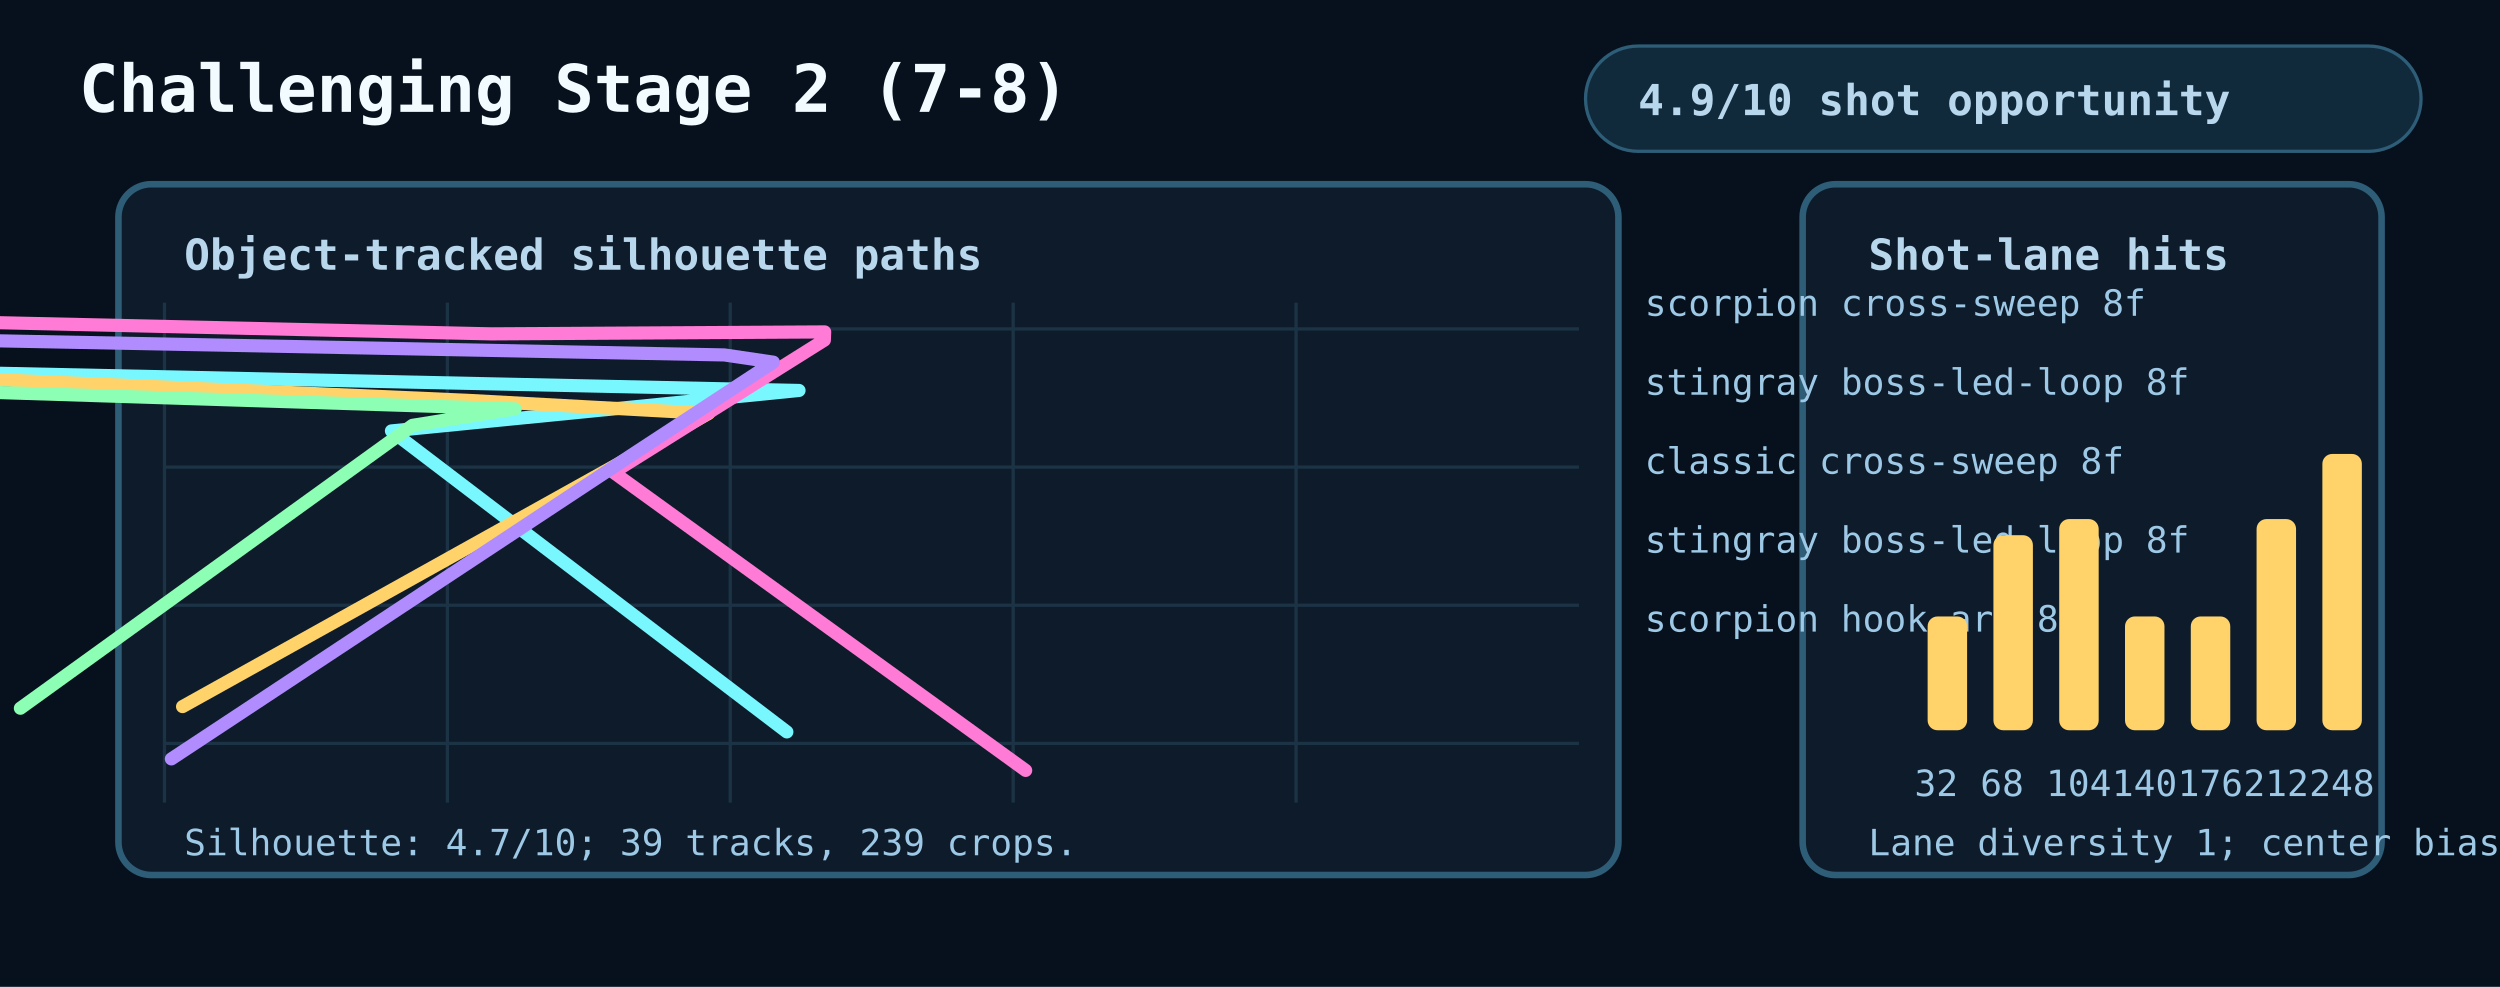
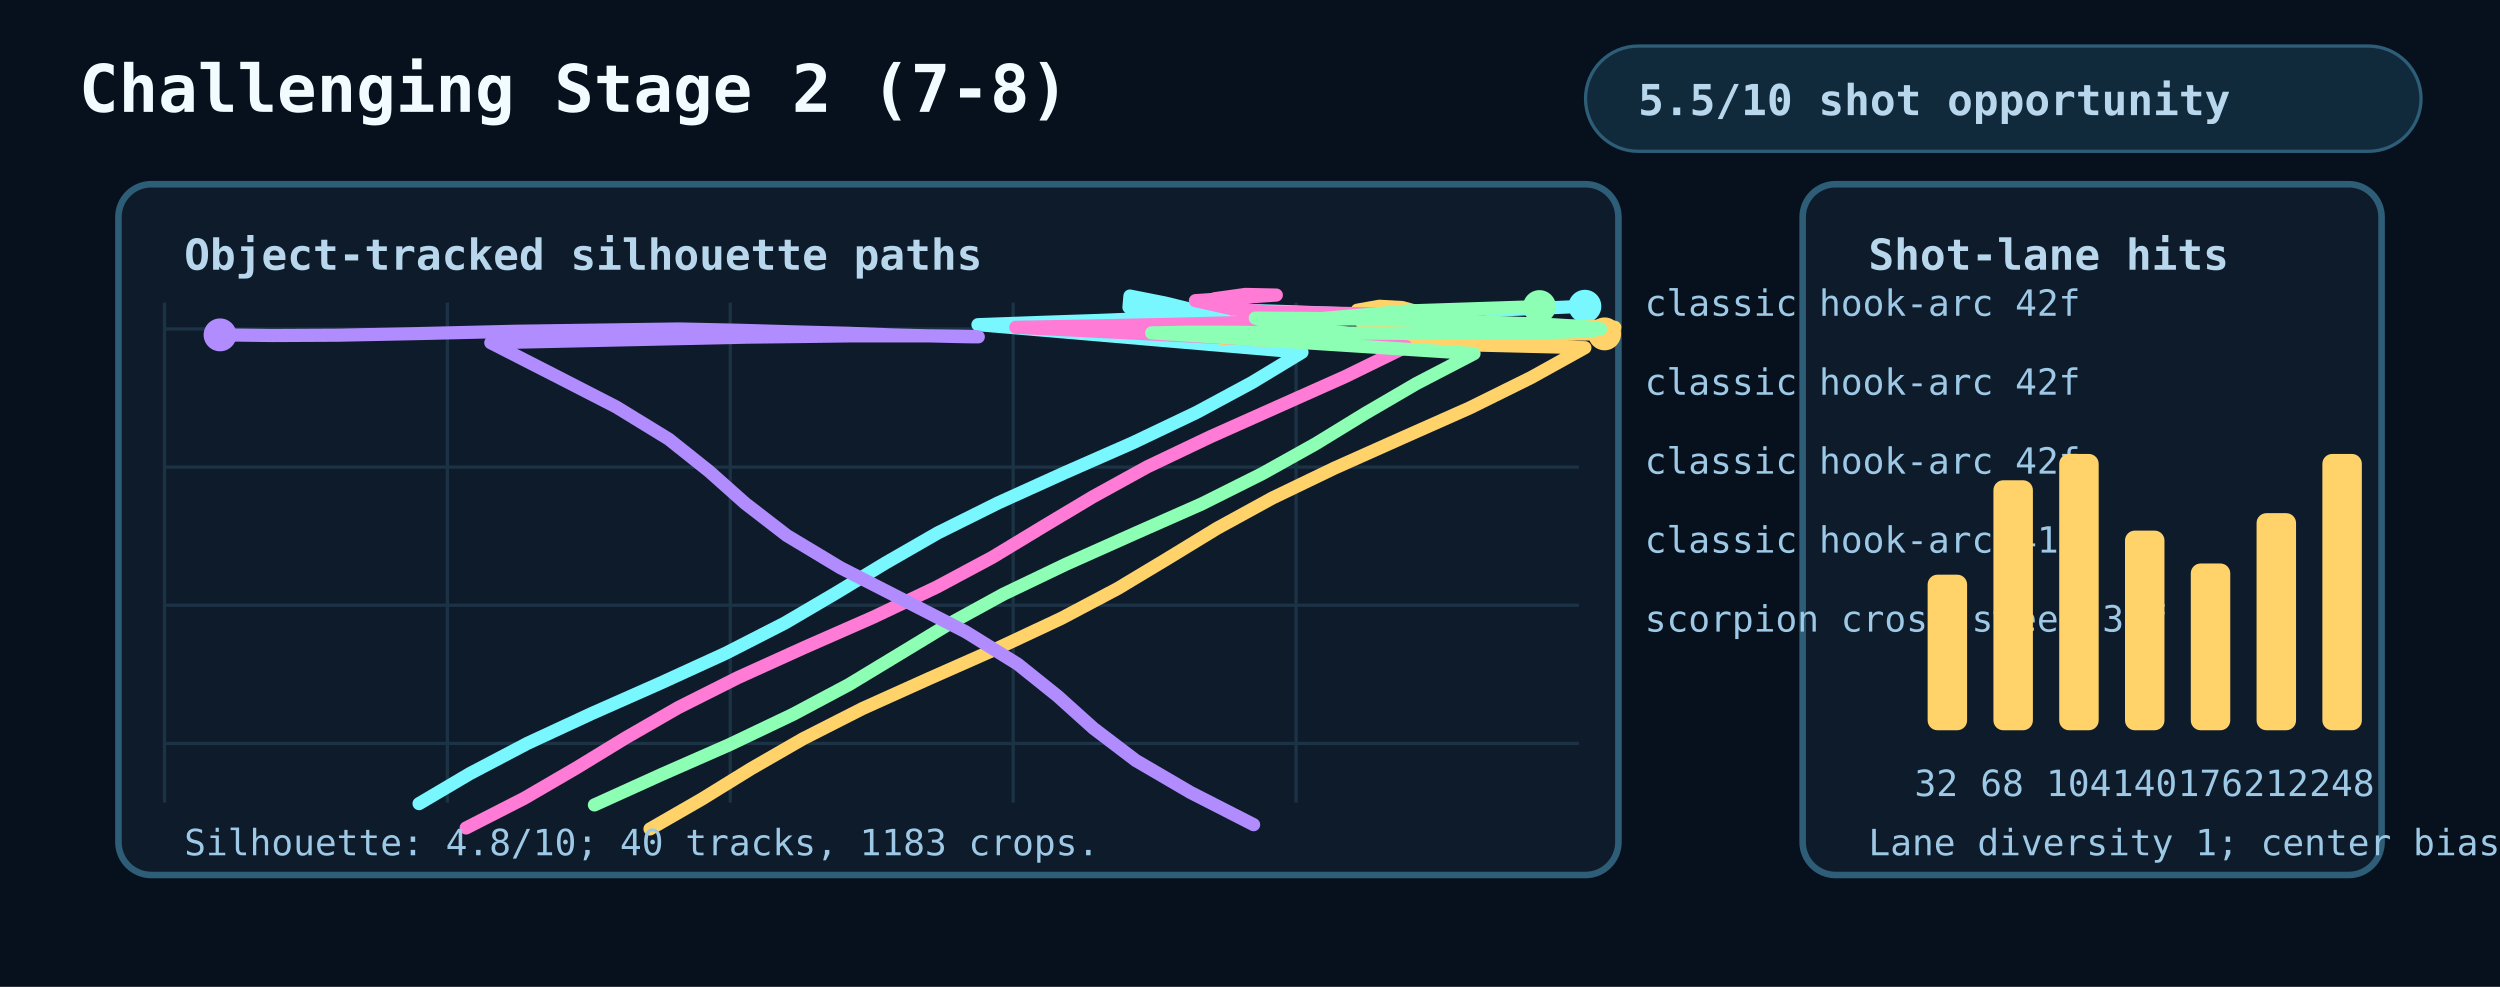
<svg xmlns="http://www.w3.org/2000/svg" width="760" height="300" viewBox="0 0 760 300" role="img" aria-labelledby="title desc">
  <style>
    .bg{fill:#06111d}.panel{fill:#0d1b2a;stroke:#2e5d78;stroke-width:2}.grid{stroke:#1b3344;stroke-width:1}.text{fill:#f2fbff;font:700 20px ui-monospace,Menlo,monospace}.small{fill:#b8d7ec;font:700 13px ui-monospace,Menlo,monospace}.tiny{fill:#9ec9e6;font:11px ui-monospace,Menlo,monospace}.pill{fill:#102a3b;stroke:#2e5d78}
  </style>
  <rect class="bg" x="0" y="0" width="760" height="300" />
  <text class="text" x="24" y="34">Challenging Stage 2 (7-8)</text>
  <rect class="pill" x="482" y="14" width="254" height="32" rx="16" />
-   <text class="small" x="498" y="35">4.9/10 shot opportunity</text>
+   <text class="small" x="498" y="35">5.5/10 shot opportunity</text>
  <rect class="panel" x="36" y="56" width="456" height="210" rx="10" />
  <rect class="panel" x="548" y="56" width="176" height="210" rx="10" />
  <text class="small" x="56" y="82">Object-tracked silhouette paths</text>
  <text class="small" x="568" y="82">Shot-lane hits</text>
  <line class="grid" x1="50" y1="92" x2="50" y2="244" />
  <line class="grid" x1="136" y1="92" x2="136" y2="244" />
  <line class="grid" x1="222" y1="92" x2="222" y2="244" />
  <line class="grid" x1="308" y1="92" x2="308" y2="244" />
  <line class="grid" x1="394" y1="92" x2="394" y2="244" />
  <line class="grid" x1="50" y1="100" x2="480" y2="100" />
  <line class="grid" x1="50" y1="142" x2="480" y2="142" />
  <line class="grid" x1="50" y1="184" x2="480" y2="184" />
  <line class="grid" x1="50" y1="226" x2="480" y2="226" />
-   <polyline points="-26.8,112.9 -26.8,112.9 -26.8,112.9 -26.8,112.9 -26.8,112.9 242.9,118.7 119,131 239.2,222.5" fill="none" stroke="#78f7ff" stroke-width="4" stroke-linecap="round" stroke-linejoin="round" />
-   <circle cx="-26.8" cy="112.9" r="5" fill="#78f7ff" />
-   <text class="tiny" x="500" y="96" fill="#78f7ff">scorpion cross-sweep 8f</text>
-   <polyline points="-26.8,114.3 -26.8,114.3 -26.8,114.3 -26.8,114.3 -26.8,114.3 142.1,121.7 215.4,125.7 55.5,214.8" fill="none" stroke="#ffd36a" stroke-width="4" stroke-linecap="round" stroke-linejoin="round" />
-   <circle cx="-26.8" cy="114.3" r="5" fill="#ffd36a" />
-   <text class="tiny" x="500" y="120" fill="#ffd36a">stingray boss-led-loop 8f</text>
-   <polyline points="-26.8,97.5 -26.8,97.5 -26.8,97.5 149.5,101.5 250.7,100.9 250.6,103.4 186.5,143.6 311.8,234.2" fill="none" stroke="#ff7bd5" stroke-width="4" stroke-linecap="round" stroke-linejoin="round" />
-   <circle cx="-26.8" cy="97.5" r="5" fill="#ff7bd5" />
-   <text class="tiny" x="500" y="144" fill="#ff7bd5">classic cross-sweep 8f</text>
-   <polyline points="-26.8,118.5 -26.8,118.5 -26.8,118.5 -26.8,118.5 -26.8,118.5 156.6,124.3 125.4,129.3 6.2,215.3" fill="none" stroke="#8cffb4" stroke-width="4" stroke-linecap="round" stroke-linejoin="round" />
-   <circle cx="-26.8" cy="118.5" r="5" fill="#8cffb4" />
-   <text class="tiny" x="500" y="168" fill="#8cffb4">stingray boss-led-loop 8f</text>
-   <polyline points="-26.8,103.1 -26.8,103.1 -26.8,103.1 -26.8,103.1 220.2,107.9 235.1,110.1 192.2,138.2 52.1,230.7" fill="none" stroke="#b08cff" stroke-width="4" stroke-linecap="round" stroke-linejoin="round" />
-   <circle cx="-26.8" cy="103.1" r="5" fill="#b08cff" />
-   <text class="tiny" x="500" y="192" fill="#b08cff">scorpion hook-arc 8f</text>
-   <rect x="586" y="187.4" width="12" height="34.6" rx="3" fill="#ffd36a" />
+   <polyline points="481.8,93.1 422.7,95.7 376.3,97.6 347.5,98.1 375.3,97 364.7,94.7 354.1,92.1 343.5,90 343.2,93.4 367.7,94 390.6,94.7 409.5,95.4 422.4,95.9 428.7,96.3 428.6,96.5 423.2,96.5 414.4,96.5 404,96.3 393.2,96.2 382.9,96.1 372.7,96.2 361.9,96.4 349.3,96.8 334.3,97.4 316.6,98 297.3,98.7 395.8,107.1 380.6,116.3 363.7,125.4 344.4,134.6 323.7,143.7 303.4,152.9 285.1,162 269.1,171.2 254.1,180.3 238.6,189.4 220.6,198.6 200.7,207.7 179.9,216.9 160.3,226 142.8,235.2 127.4,244.3" fill="none" stroke="#78f7ff" stroke-width="4" stroke-linecap="round" stroke-linejoin="round" />
+   <circle cx="481.8" cy="93.1" r="5" fill="#78f7ff" />
+   <text class="tiny" x="500" y="96" fill="#78f7ff">classic hook-arc 42f</text>
+   <polyline points="487.8,101.5 452.7,101.7 427.2,100.4 414,98 433.2,95.4 426.3,93.5 419.3,93.1 412.6,94.3 439.5,98.4 460,98.9 475.5,99.3 485.5,99.5 490.1,99.6 490.9,99.5 488.9,99.3 485.8,99.2 482.1,99.1 478,99.2 472.6,99.5 464.6,99.8 453.1,100.4 437.3,101 417.5,101.7 394.9,102.4 371.6,103 481.8,105.7 465.4,114.8 446.8,124 426.3,133.1 405.7,142.3 386.8,151.4 370,160.6 355.1,169.7 339.8,178.9 322.6,188 303.2,197.1 282.4,206.3 262.2,215.4 244.1,224.6 228.3,233.7 213.4,242.9 197.6,252" fill="none" stroke="#ffd36a" stroke-width="4" stroke-linecap="round" stroke-linejoin="round" />
+   <circle cx="487.8" cy="101.5" r="5" fill="#ffd36a" />
+   <text class="tiny" x="500" y="120" fill="#ffd36a">classic hook-arc 42f</text>
+   <polyline points="447,97.9 403.5,96.3 374.6,93.9 363.4,91.4 388,89.7 378.6,89.5 369.3,90.8 379.9,94.7 400.1,95.1 416,95.4 426.7,95.5 433,95.5 436.1,95.4 437.2,95.2 437.3,95.1 437,95.1 435.9,95.3 432.7,95.6 426.3,96.1 415.3,96.7 399.5,97.3 379.1,98 355.6,98.6 331.3,99.1 308.8,99.5 427.5,105.4 408.9,114.5 388.5,123.6 367.9,132.8 348.8,141.9 332.1,151.1 316.9,160.2 301.7,169.4 284.7,178.5 265.3,187.7 244.6,196.8 224.3,206 206.2,215.1 190.2,224.3 175.3,233.4 159.5,242.6 141.7,251.7" fill="none" stroke="#ff7bd5" stroke-width="4" stroke-linecap="round" stroke-linejoin="round" />
+   <circle cx="447" cy="97.9" r="5" fill="#ff7bd5" />
+   <text class="tiny" x="500" y="144" fill="#ff7bd5">classic hook-arc 42f</text>
+   <polyline points="468,93.2 428.6,94.5 401.1,96.9 388.5,99.5 410.7,101.3 402.6,101.8 394.5,100.7 381.6,96.7 397.1,96.8 415.2,97 434.5,97.4 453.7,98 470.2,98.6 481.7,99.3 486.6,100 484,100.5 474.5,101 459.3,101.2 440.8,101.3 421.2,101.3 402.6,101.2 386.2,101.1 372.3,101 360.7,101 350.1,101.2 448.1,107.5 430.6,116.6 415,125.7 400,134.9 383.7,144 365.3,153.2 344.7,162.3 324.1,171.5 305.1,180.6 288.3,189.8 273.3,198.9 258.1,208.1 241,217.2 221.7,226.4 201,235.5 180.7,244.7" fill="none" stroke="#8cffb4" stroke-width="4" stroke-linecap="round" stroke-linejoin="round" />
+   <circle cx="468" cy="93.2" r="5" fill="#8cffb4" />
+   <text class="tiny" x="500" y="168" fill="#8cffb4">classic hook-arc 41f</text>
+   <polyline points="66.9,101.8 82.9,102 102.8,101.9 127.6,101.4 156.7,100.7 206.5,100 224.8,100.4 242,100.9 257.6,101.3 271.1,101.8 282.2,102.1 290.5,102.3 295.6,102.4 297.4,102.4 296,102.3 291.3,102.2 283.4,102.1 272.7,102.1 259.3,102.1 244,102.3 226.9,102.5 208.6,102.9 149.2,104.2 168.4,114 187.3,123.7 203.3,133.5 215.6,143.3 226.5,153 239.2,162.8 255.5,172.6 274.7,182.4 293.6,192.1 309.4,201.9 321.5,211.6 332.4,221.4 345.3,231.2 361.9,240.9 381.1,250.7" fill="none" stroke="#b08cff" stroke-width="4" stroke-linecap="round" stroke-linejoin="round" />
+   <circle cx="66.9" cy="101.8" r="5" fill="#b08cff" />
+   <text class="tiny" x="500" y="192" fill="#b08cff">scorpion cross-sweep 38f</text>
+   <rect x="586" y="174.7" width="12" height="47.3" rx="3" fill="#ffd36a" />
  <text class="tiny" x="582" y="242">32</text>
-   <rect x="606" y="162.7" width="12" height="59.3" rx="3" fill="#ffd36a" />
+   <rect x="606" y="146" width="12" height="76" rx="3" fill="#ffd36a" />
  <text class="tiny" x="602" y="242">68</text>
-   <rect x="626" y="157.8" width="12" height="64.2" rx="3" fill="#ffd36a" />
+   <rect x="626" y="138" width="12" height="84" rx="3" fill="#ffd36a" />
  <text class="tiny" x="622" y="242">104</text>
-   <rect x="646" y="187.4" width="12" height="34.6" rx="3" fill="#ffd36a" />
+   <rect x="646" y="161.3" width="12" height="60.7" rx="3" fill="#ffd36a" />
  <text class="tiny" x="642" y="242">140</text>
-   <rect x="666" y="187.4" width="12" height="34.6" rx="3" fill="#ffd36a" />
+   <rect x="666" y="171.3" width="12" height="50.7" rx="3" fill="#ffd36a" />
  <text class="tiny" x="662" y="242">176</text>
-   <rect x="686" y="157.8" width="12" height="64.2" rx="3" fill="#ffd36a" />
+   <rect x="686" y="156" width="12" height="66" rx="3" fill="#ffd36a" />
  <text class="tiny" x="682" y="242">212</text>
  <rect x="706" y="138" width="12" height="84" rx="3" fill="#ffd36a" />
  <text class="tiny" x="702" y="242">248</text>
-   <text class="tiny" x="56" y="260">Silhouette: 4.7/10; 39 tracks, 239 crops.</text>
-   <text class="tiny" x="568" y="260">Lane diversity 1; center bias 0.092.</text>
+   <text class="tiny" x="56" y="260">Silhouette: 4.8/10; 40 tracks, 1183 crops.</text>
+   <text class="tiny" x="568" y="260">Lane diversity 1; center bias 0.129.</text>
</svg>
